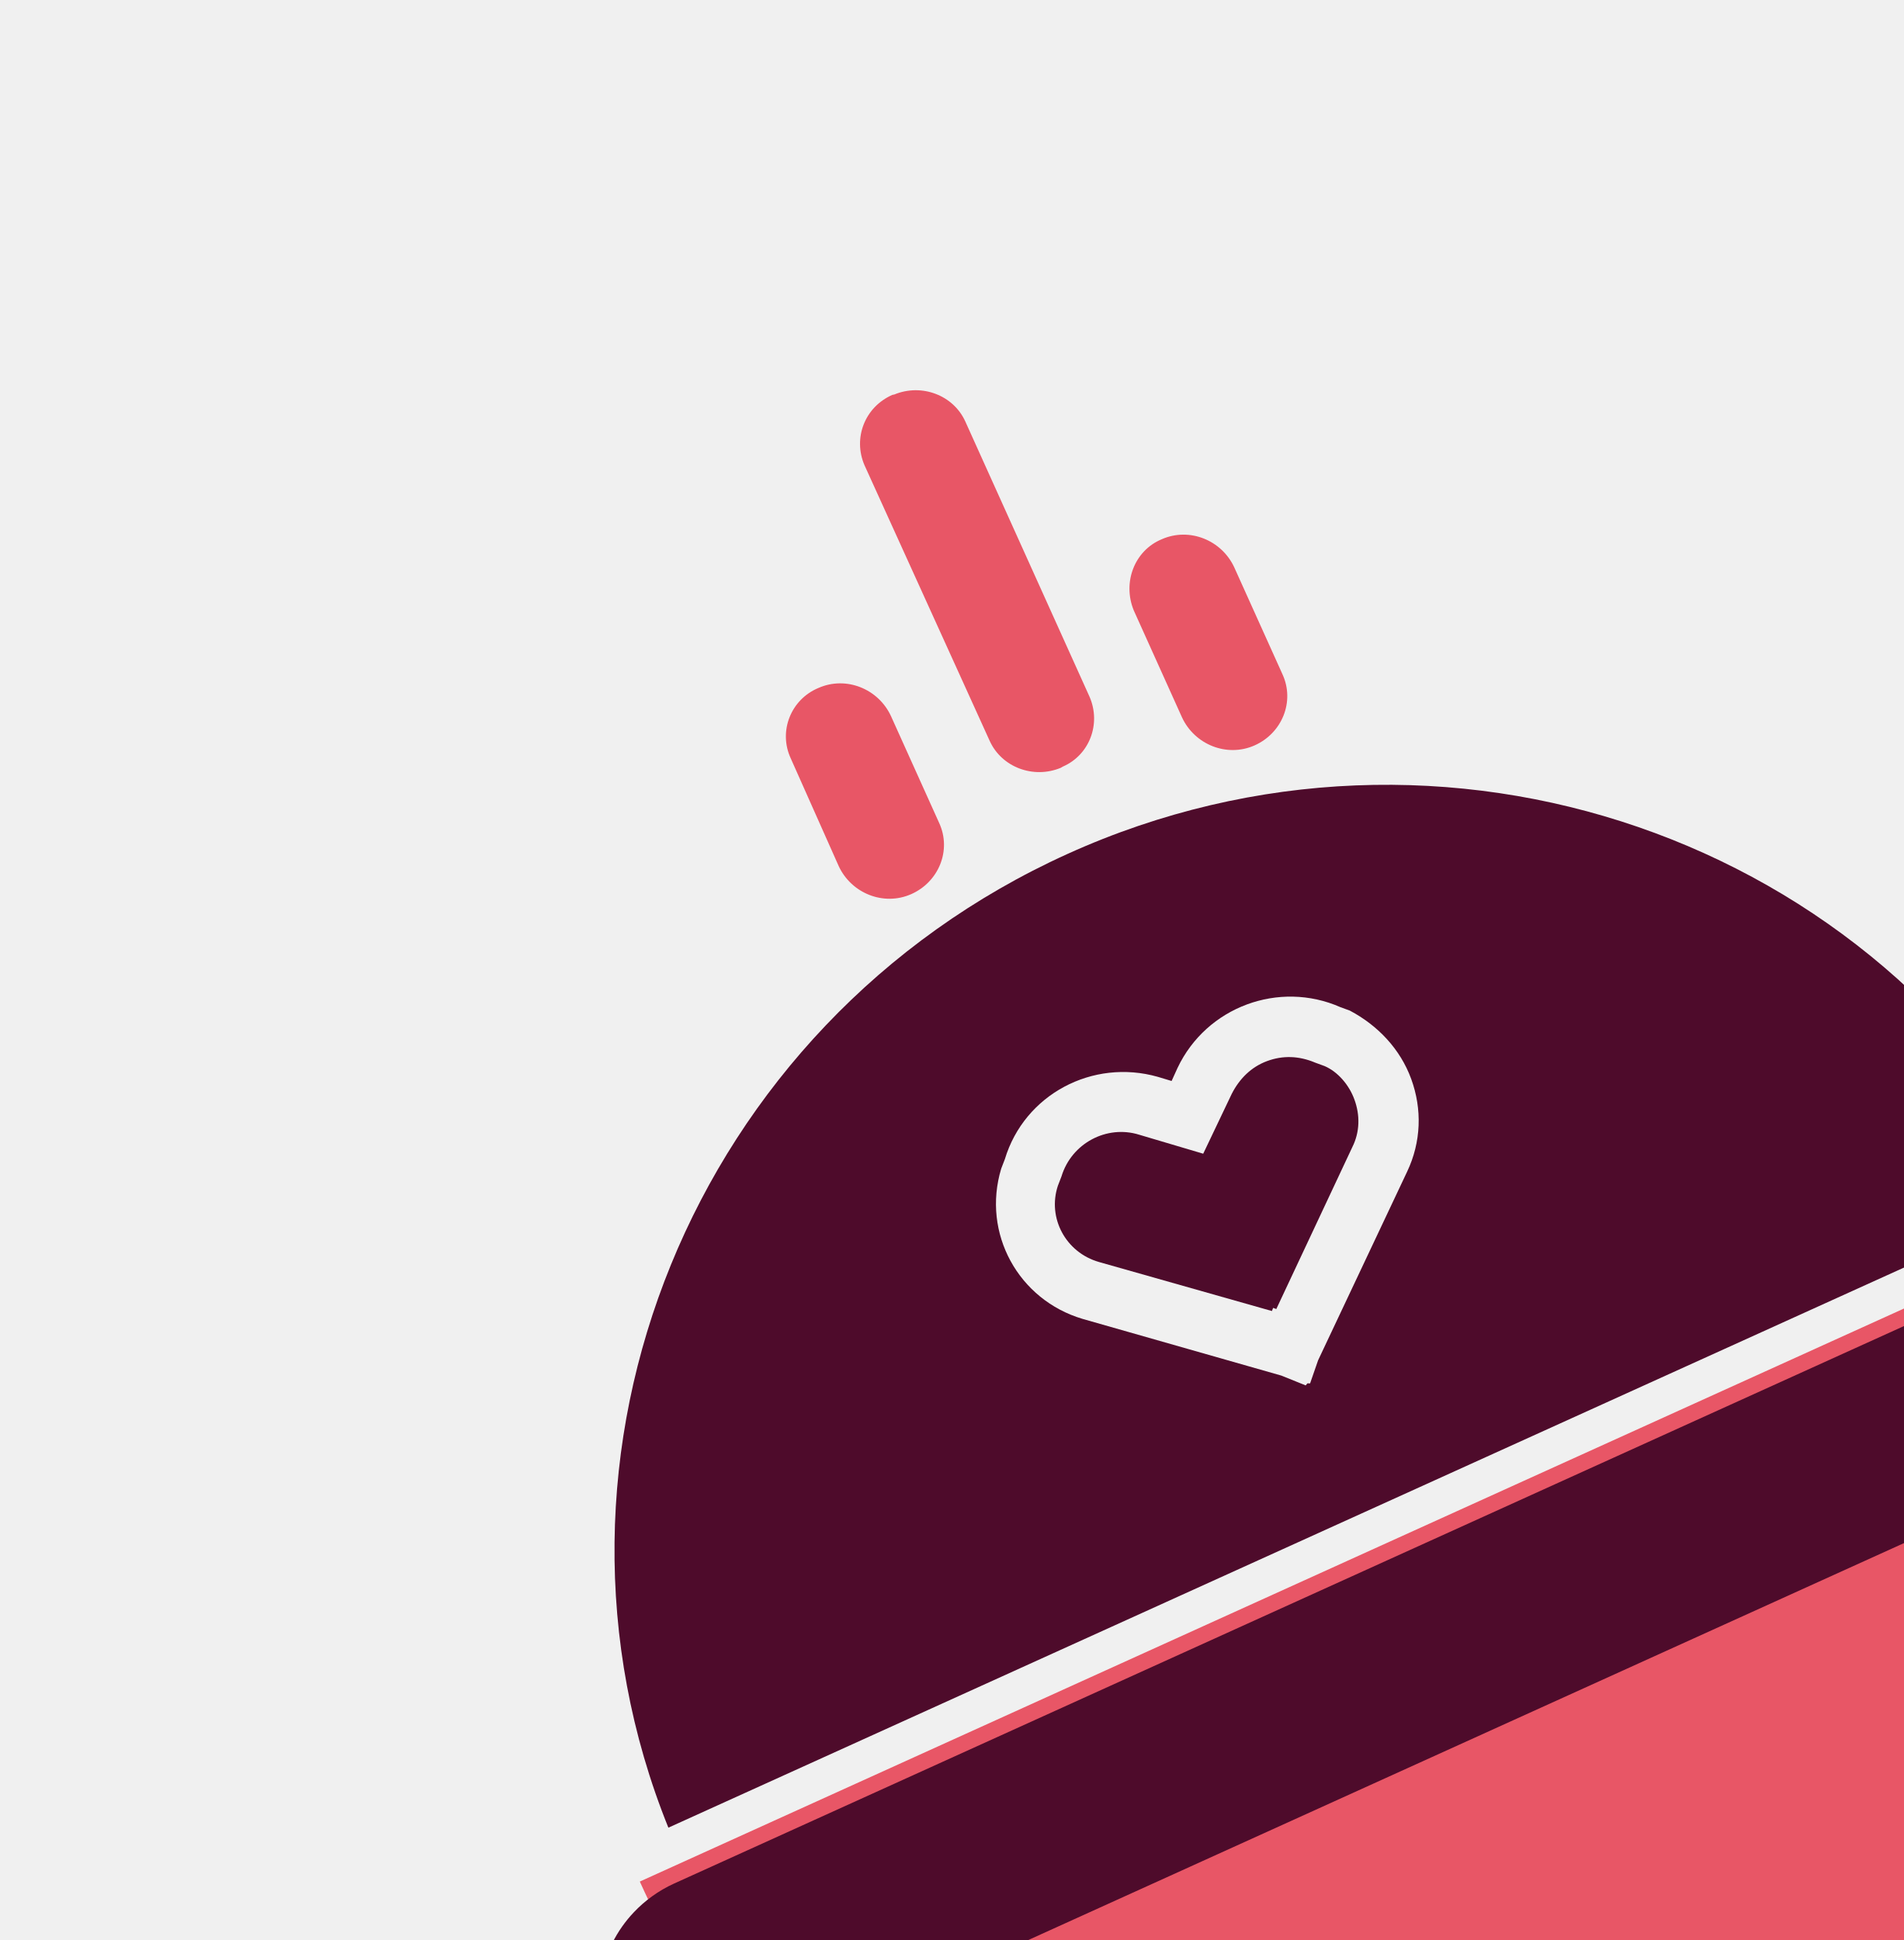
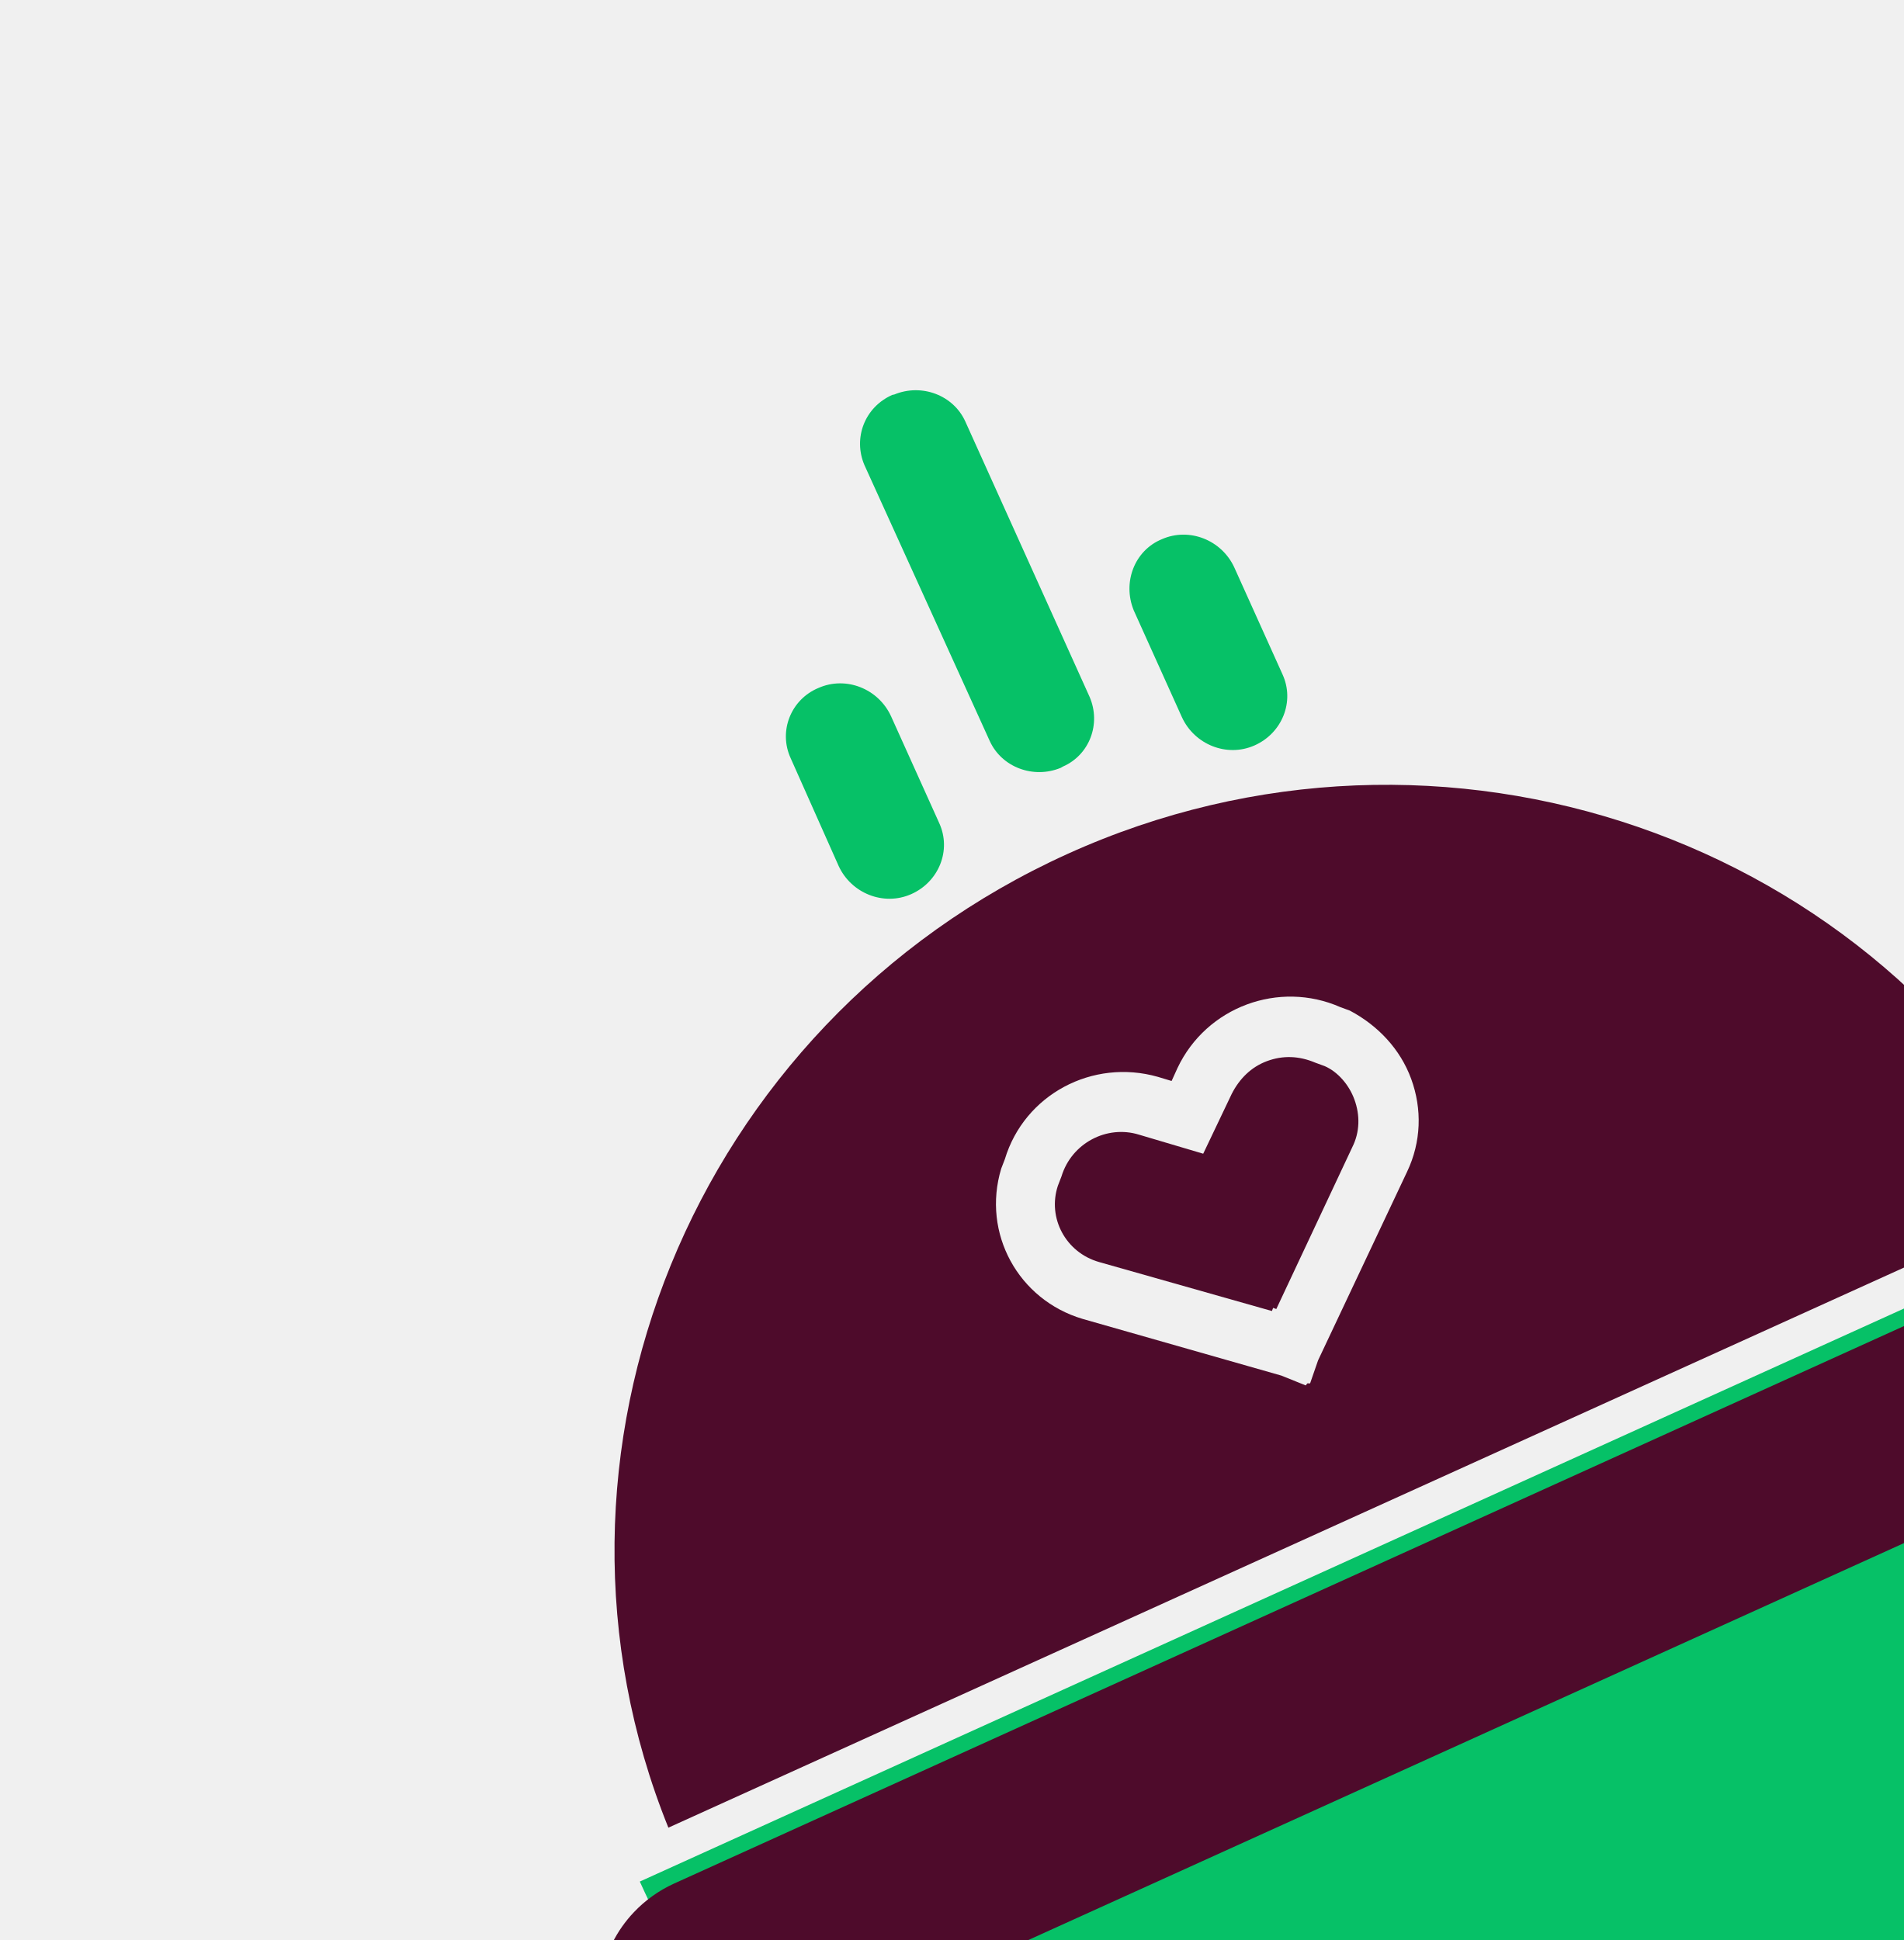
<svg xmlns="http://www.w3.org/2000/svg" width="359" height="366" viewBox="0 0 359 366" fill="none">
-   <path d="M400.091 228.288C419.413 270.903 423.224 318.446 410.686 360.459C398.149 402.471 370.29 435.512 333.237 452.311C296.184 469.111 252.974 468.294 213.111 450.04C173.249 431.786 139.999 397.59 120.677 354.975L260.384 291.631L400.091 228.288Z" fill="#E85666" />
+   <path d="M400.091 228.288C419.413 270.903 423.224 318.446 410.686 360.459C398.149 402.471 370.29 435.512 333.237 452.311C296.184 469.111 252.974 468.294 213.111 450.04C173.249 431.786 139.999 397.59 120.677 354.975L260.384 291.631L400.091 228.288Z" fill="#06c167" />
  <g clip-path="url(#clip0_12737_6828)">
-     <path d="M154.379 129.786C159.587 127.487 165.677 129.95 168.052 135.103L177.138 155.258C179.513 160.411 177.063 166.394 171.855 168.694C166.646 170.993 160.556 168.53 158.181 163.377L149.138 143.059C146.763 137.906 149.213 131.923 154.379 129.786Z" fill="#E85666" />
-     <path d="M168.3 74.503L168.675 74.427C173.841 72.29 179.807 74.547 182.059 79.493L205.511 131.467C207.72 136.577 205.479 142.441 200.479 144.62L200.062 144.86C194.896 146.996 188.929 144.739 186.678 139.793L163.059 87.776C160.851 82.666 163.092 76.802 168.3 74.503Z" fill="#E85666" />
-     <path d="M219.129 101.731C224.337 99.432 230.428 101.895 232.802 107.048L241.888 127.202C244.263 132.355 241.813 138.339 236.605 140.638C231.396 142.937 225.306 140.474 222.932 135.321L213.846 115.167C211.679 109.894 213.963 103.867 219.129 101.731Z" fill="#E85666" />
+     <path d="M154.379 129.786C159.587 127.487 165.677 129.95 168.052 135.103L177.138 155.258C179.513 160.411 177.063 166.394 171.855 168.694C166.646 170.993 160.556 168.53 158.181 163.377L149.138 143.059C146.763 137.906 149.213 131.923 154.379 129.786Z" fill="#06c167" />
+     <path d="M168.3 74.503L168.675 74.427C173.841 72.29 179.807 74.547 182.059 79.493L205.511 131.467C207.72 136.577 205.479 142.441 200.479 144.62L200.062 144.86C194.896 146.996 188.929 144.739 186.678 139.793L163.059 87.776C160.851 82.666 163.092 76.802 168.3 74.503Z" fill="#06c167" />
+     <path d="M219.129 101.731C224.337 99.432 230.428 101.895 232.802 107.048L241.888 127.202C244.263 132.355 241.813 138.339 236.605 140.638C231.396 142.937 225.306 140.474 222.932 135.321L213.846 115.167C211.679 109.894 213.963 103.867 219.129 101.731Z" fill="#06c167" />
    <path d="M201.315 161.117C130.601 193.179 97.698 274.546 126.065 344.807L389.276 225.467C355.005 158.128 272.028 129.055 201.315 161.117ZM266.172 203.554C268.248 209.233 268.073 215.443 265.39 221.072L248.61 256.633L247.099 260.996L246.593 260.981L246.272 261.371L241.695 259.523L204.188 248.822C192.092 245.234 185.156 232.685 188.841 220.471L189.529 218.688C193.214 206.474 206.078 199.661 218.381 203.155L220.979 203.938L222.102 201.467C227.581 189.911 241.275 184.928 252.798 190.002L254.592 190.659C259.837 193.431 264.096 197.875 266.172 203.554Z" fill="#4E0B2B" />
    <path d="M255.456 207.428C256.541 210.369 256.499 213.575 255.054 216.437L240.727 246.963L240.129 246.743L239.9 247.338L207.292 238.093C200.991 236.291 197.534 229.767 199.526 223.714L200.213 221.931C202.113 215.676 208.752 212.175 214.846 214.071L226.942 217.659L232.307 206.399C233.751 203.538 235.978 201.302 238.965 200.193C241.952 199.084 244.986 199.179 248.068 200.479L249.862 201.137C252.346 202.217 254.464 204.69 255.456 207.428Z" fill="#4E0B2B" />
    <path d="M428.1 245.132L433.633 257.335L120.592 399.269L115.059 387.066C111.001 378.117 112.987 367.653 119.576 360.743C121.596 358.601 124.214 356.678 127.108 355.366L396.109 233.4C399.003 232.088 402.175 231.385 405.117 231.277C414.863 230.782 423.95 235.979 428.1 245.132Z" fill="#4E0B2B" />
  </g>
  <defs>
    <clipPath id="clip0_12737_6828">
      <rect width="343.715" height="303.075" fill="white" transform="translate(0.460938 134.316) rotate(-24.3897)" />
    </clipPath>
  </defs>
</svg>
